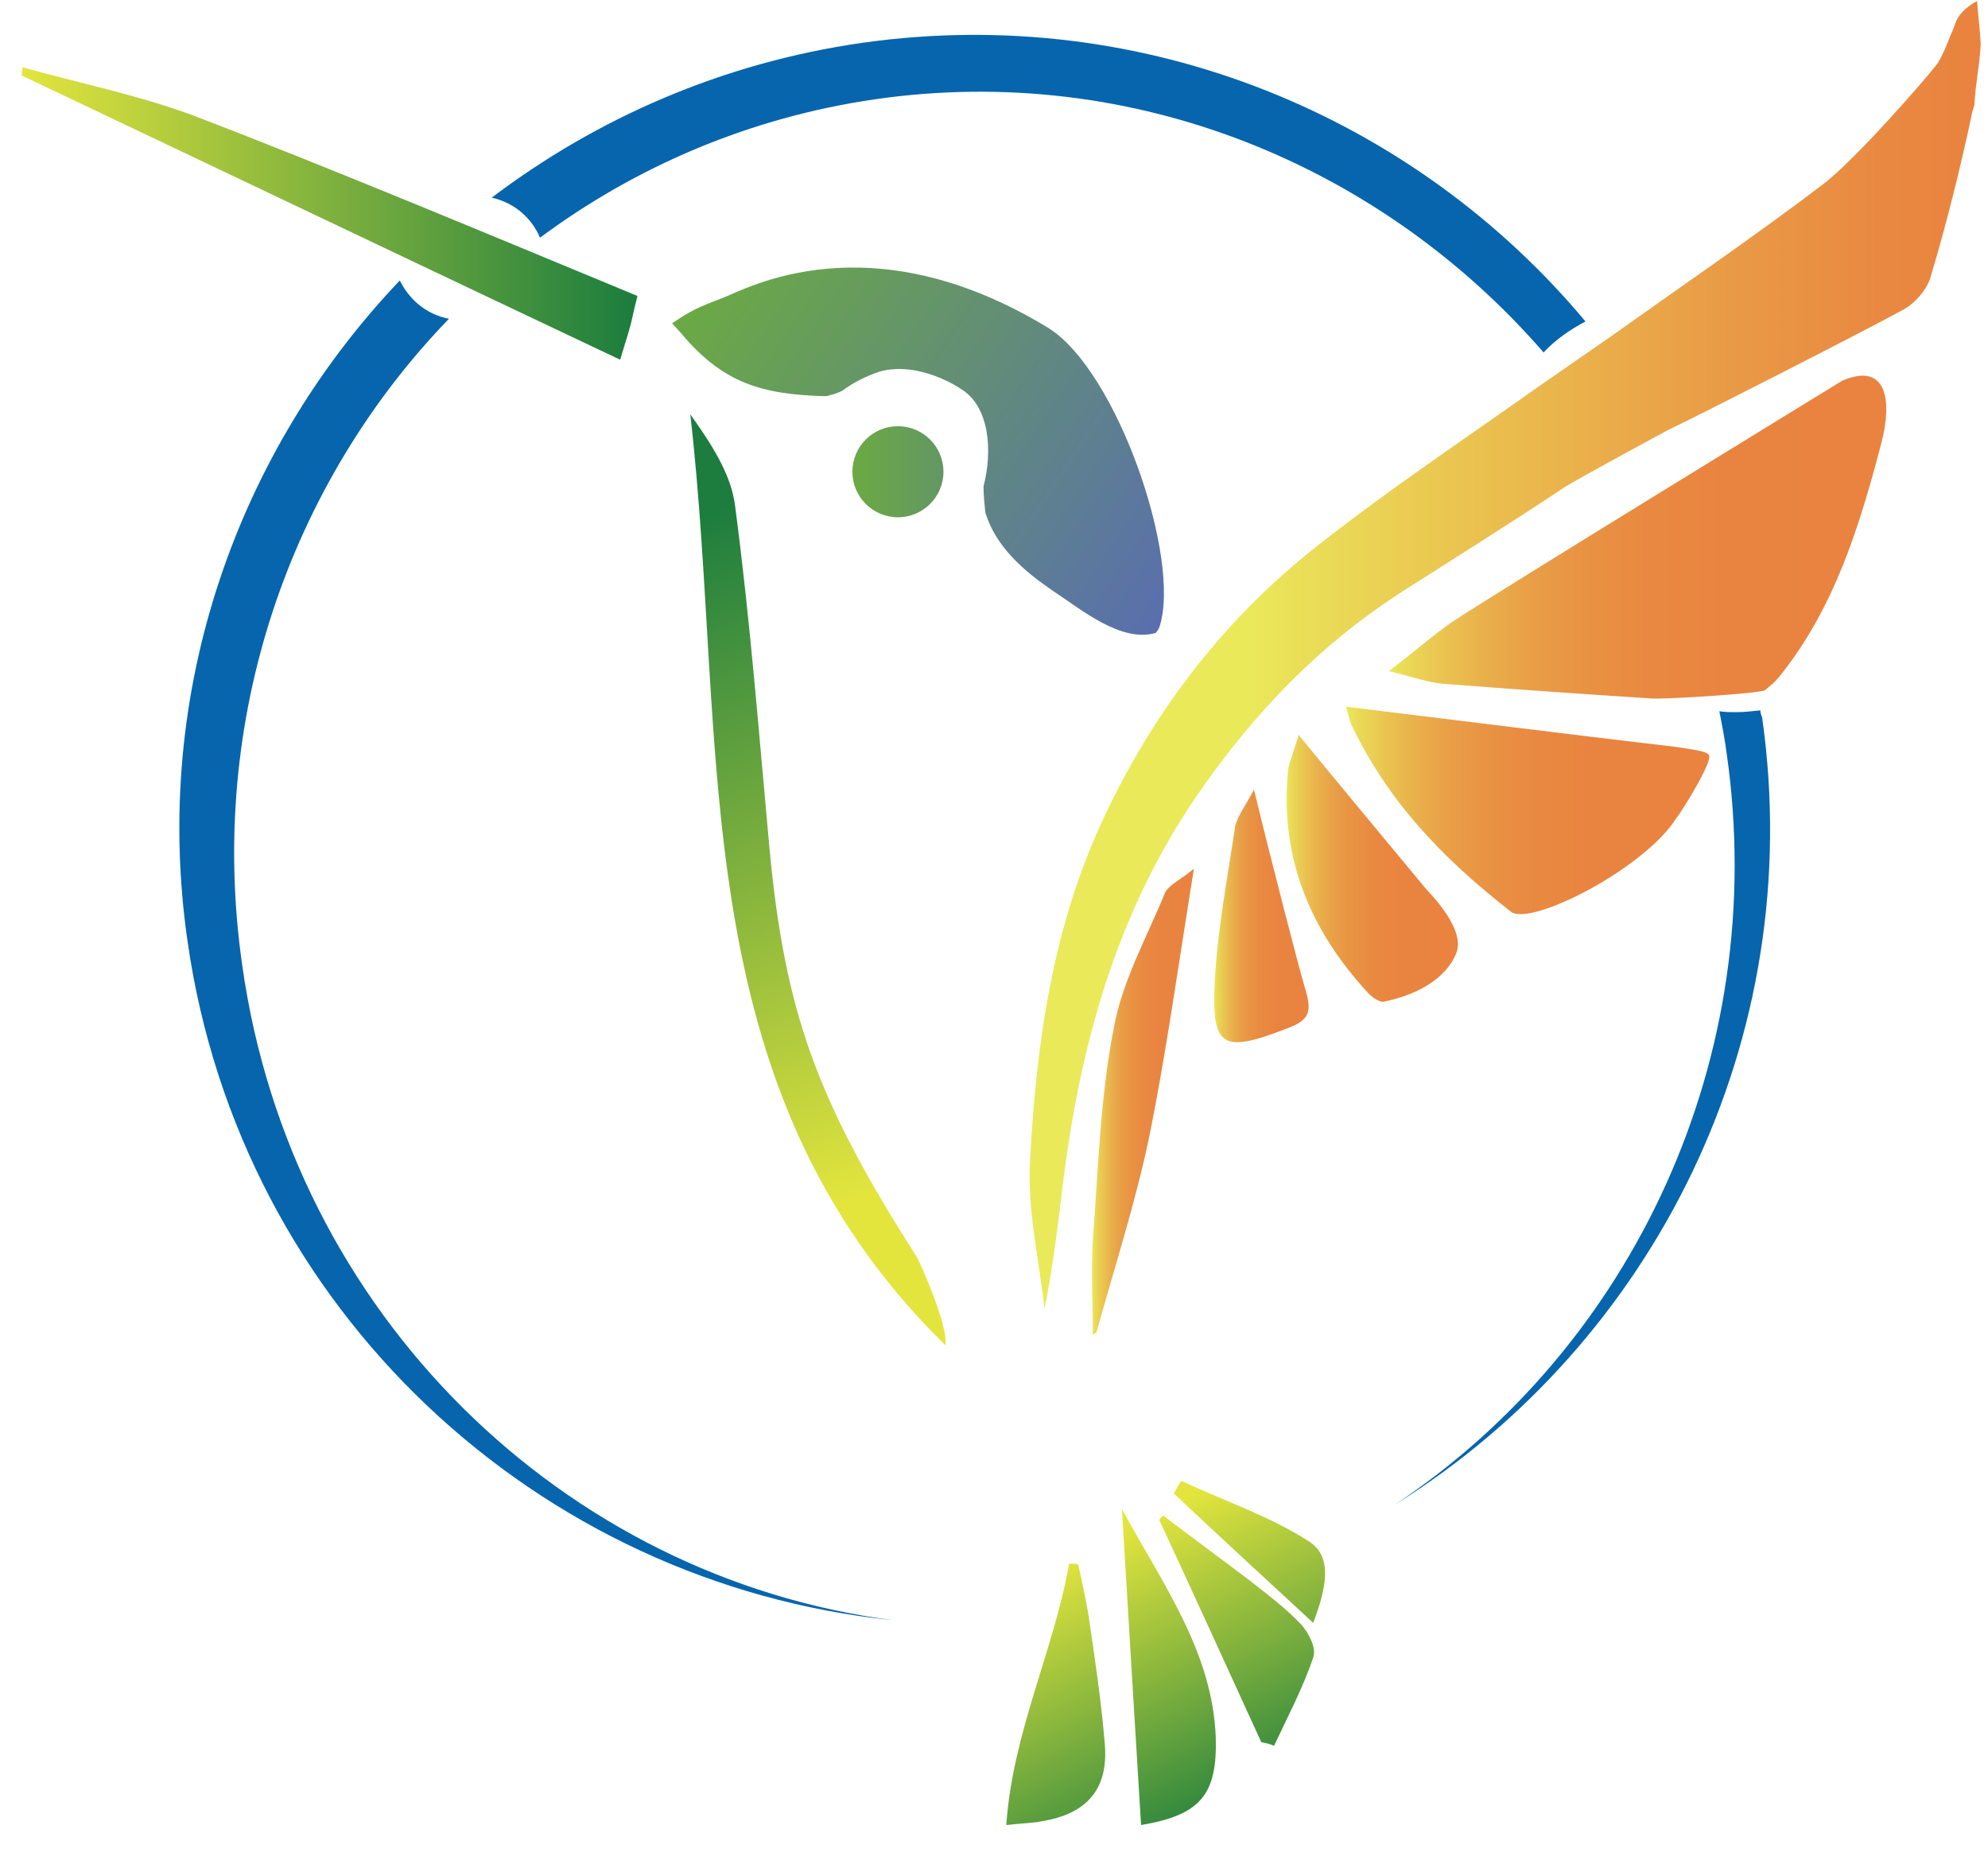
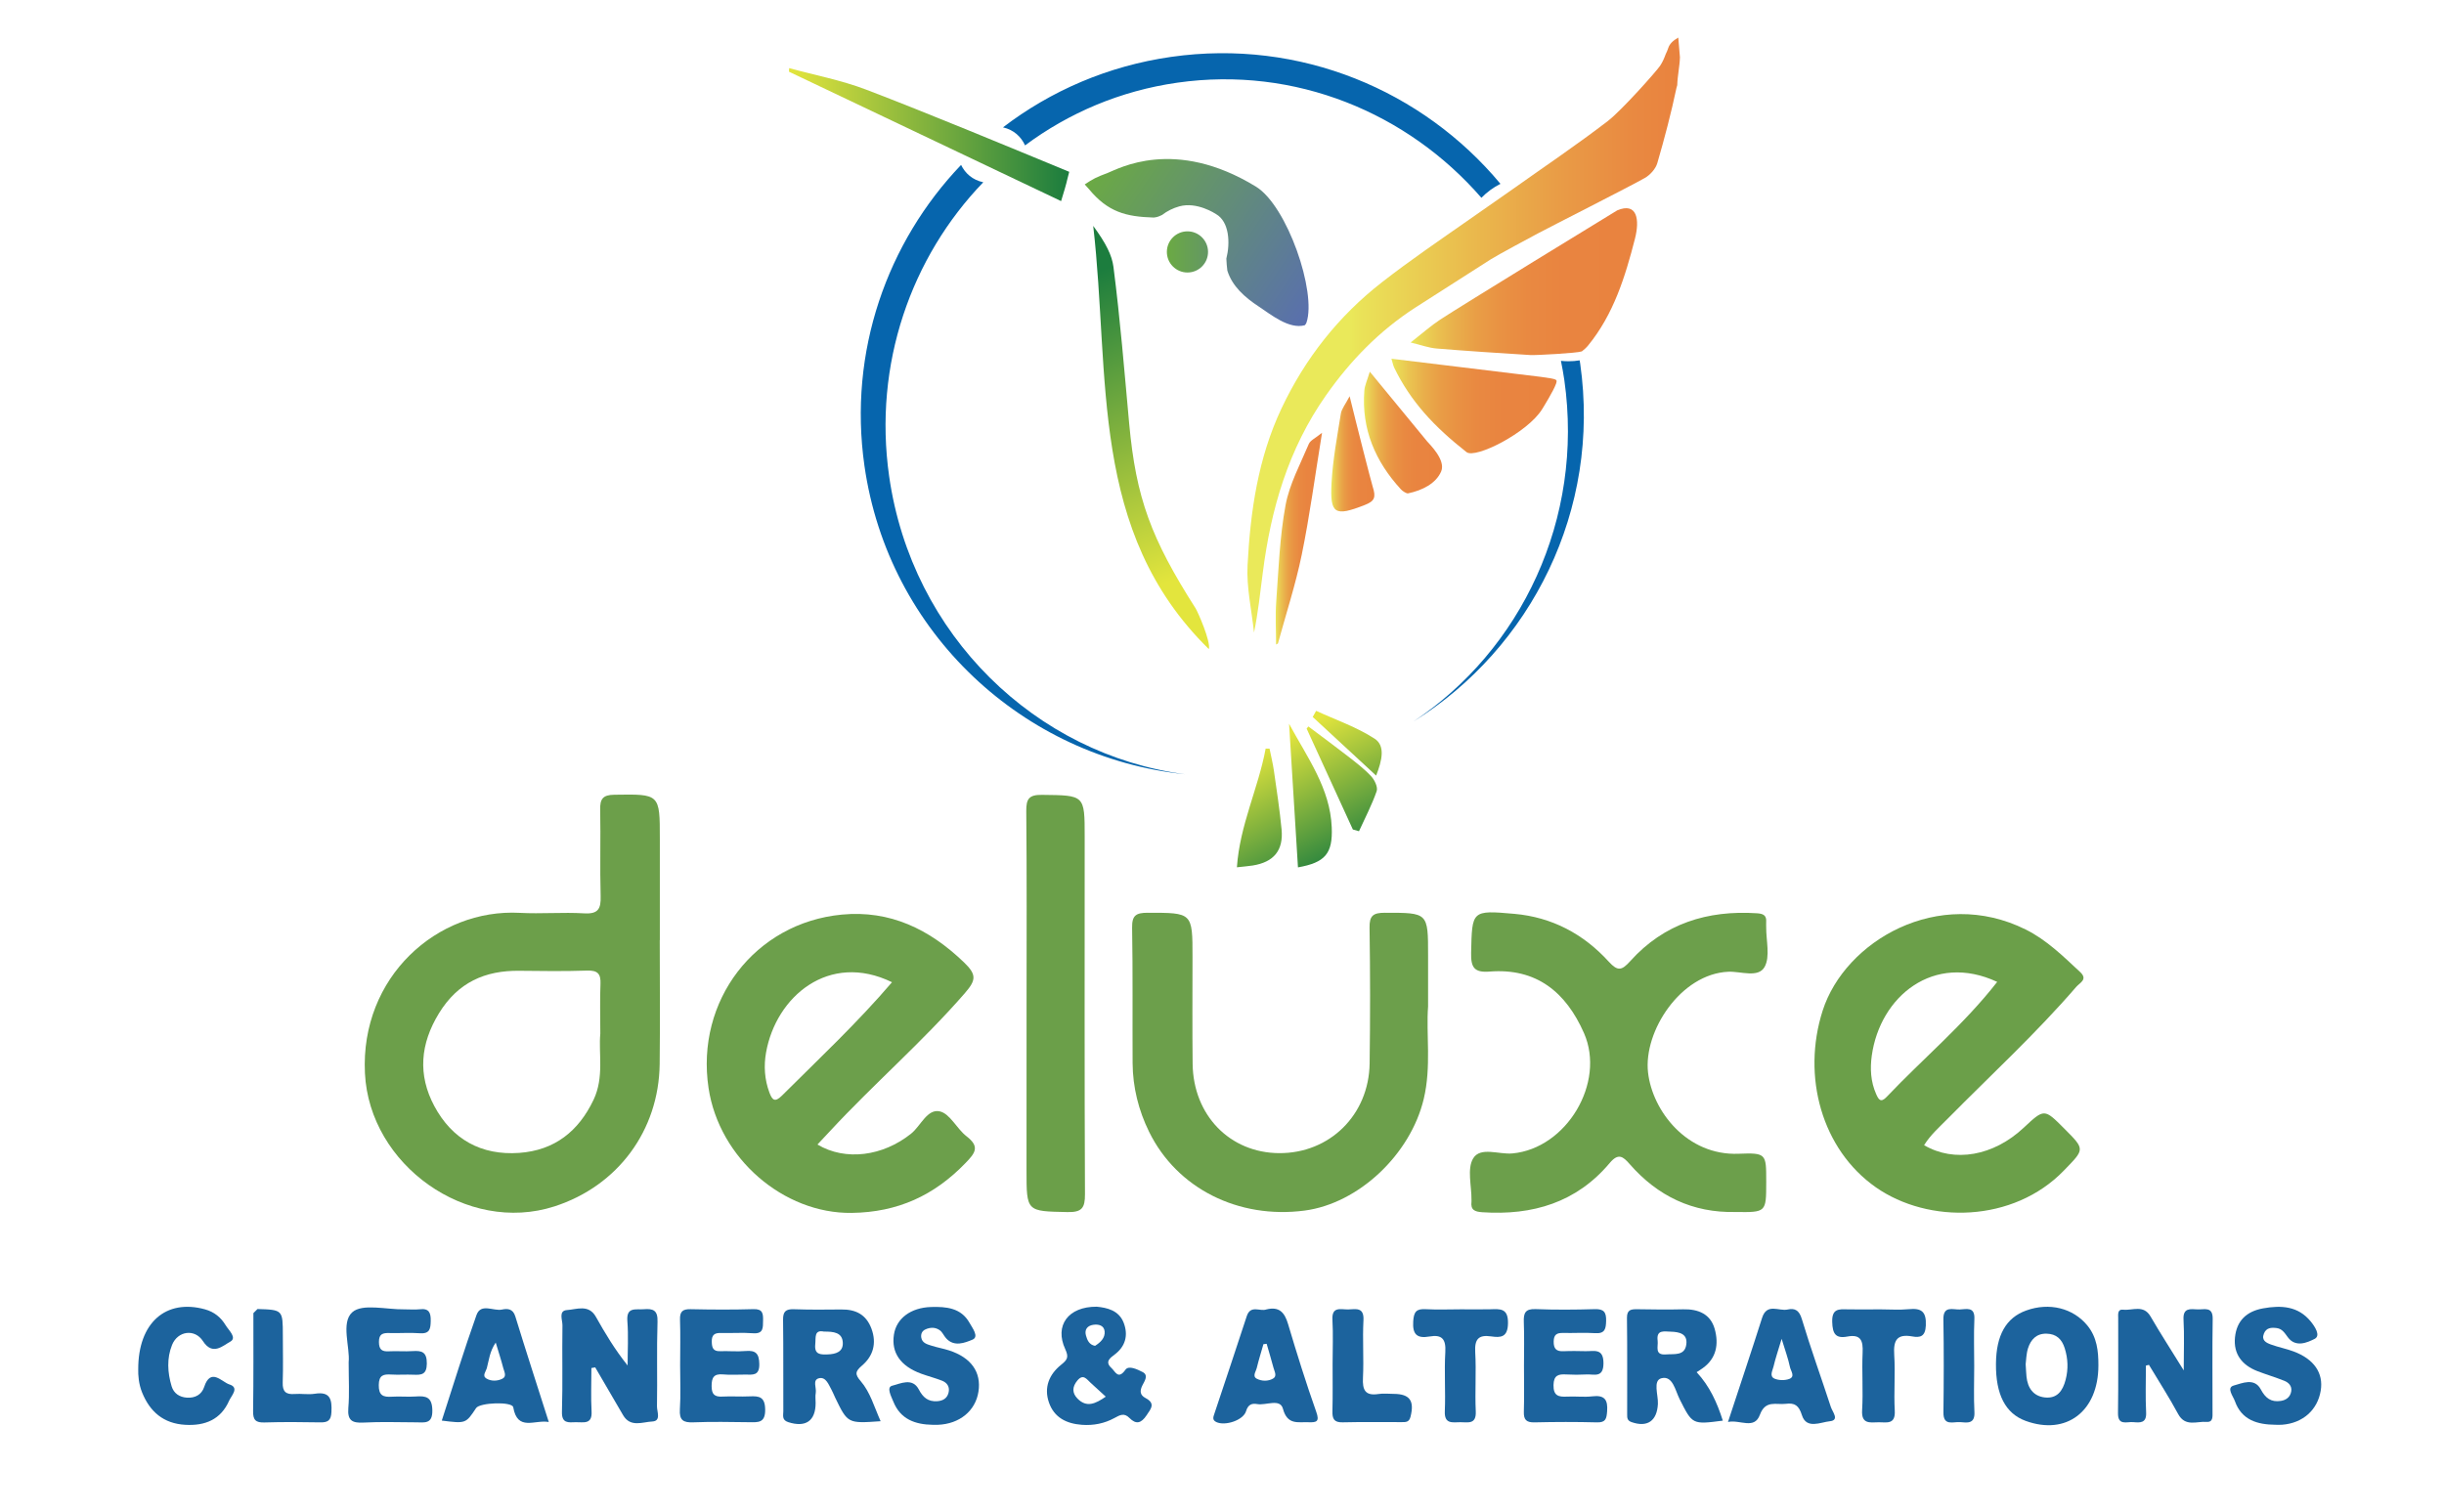
- <svg xmlns="http://www.w3.org/2000/svg" version="1.1" x="0px" y="0px" viewBox="0 0 218.3 204.6" style="enable-background:new 0 0 218.3 204.6;" xml:space="preserve">
+ <svg xmlns="http://www.w3.org/2000/svg" version="1.1" x="0px" y="0px" viewBox="0 0 590 365" style="enable-background:new 0 0 590 365;" xml:space="preserve">
  <style type="text/css">
- 	.st0{fill:#0665AD;}
- 	.st1{fill:url(#SVGID_1_);}
- 	.st2{fill:url(#SVGID_2_);}
- 	.st3{fill:url(#SVGID_3_);}
- 	.st4{fill:url(#SVGID_4_);}
- 	.st5{fill:url(#SVGID_5_);}
- 	.st6{fill:url(#SVGID_6_);}
- 	.st7{fill:url(#SVGID_7_);}
- 	.st8{fill:url(#SVGID_8_);}
- 	.st9{fill:url(#SVGID_9_);}
- 	.st10{fill:url(#SVGID_10_);}
- 	.st11{fill:url(#SVGID_11_);}
- 	.st12{fill:url(#SVGID_12_);}
- 	.st13{fill:url(#SVGID_13_);}
- 	.st14{fill:url(#SVGID_14_);}
+ 	.st0{fill:#6C9F4B;}
+ 	.st1{fill:#6B9F49;}
+ 	.st2{fill:#6C9F4A;}
+ 	.st3{fill:#1C639D;}
+ 	.st4{fill:#0665AD;}
+ 	.st5{fill:url(#SVGID_1_);}
+ 	.st6{fill:url(#SVGID_2_);}
+ 	.st7{fill:url(#SVGID_3_);}
+ 	.st8{fill:url(#SVGID_4_);}
+ 	.st9{fill:url(#SVGID_5_);}
+ 	.st10{fill:url(#SVGID_6_);}
+ 	.st11{fill:url(#SVGID_7_);}
+ 	.st12{fill:url(#SVGID_8_);}
+ 	.st13{fill:url(#SVGID_9_);}
+ 	.st14{fill:url(#SVGID_10_);}
+ 	.st15{fill:url(#SVGID_11_);}
+ 	.st16{fill:url(#SVGID_12_);}
+ 	.st17{fill:url(#SVGID_13_);}
+ 	.st18{fill:url(#SVGID_14_);}
</style>
  <g id="Layer_1">
</g>
  <g id="Layer_2">
    <g>
      <g>
-         <path class="st0" d="M193.3,78c-0.9,0.1-1.8,0.2-2.7,0.2c-0.6,0-1.2,0-1.8-0.1c0.3,1.5,0.6,3.1,0.8,4.6     c4.8,33.5-10.4,65.2-36.4,82.5c28.4-17.7,45.3-51.1,40.3-86.4C193.4,78.5,193.3,78.3,193.3,78z" />
-         <path class="st0" d="M26.6,106c-3.9-27.1,5.3-53,22.7-71c-2.6-0.5-4.4-2.2-5.4-4.2c-17.8,18.7-27.3,45.1-23.3,72.6     c5.8,40.5,38.5,70.5,77.4,74.5C62,173.2,32,144.4,26.6,106z" />
-         <path class="st0" d="M94.7,4.7C79.3,6.9,65.5,13,54,21.7c2.6,0.6,4.4,2.3,5.3,4.4c10.5-7.8,23-13.2,36.8-15.2     c28.4-4.1,55.6,7.3,73.4,27.8c1.3-1.4,2.9-2.5,4.6-3.4C155.4,12.9,125.8,0.3,94.7,4.7z" />
        <g>
-           <linearGradient id="SVGID_1_" gradientUnits="userSpaceOnUse" x1="147.813" y1="89.016" x2="187.7" y2="89.016">
+           <path class="st0" d="M418.96,292.65c-10.36,0.24-18.78-3.84-25.52-11.54c-1.63-1.87-2.75-2.78-4.85-0.28      c-8.02,9.54-18.62,12.69-30.74,11.88c-1.86-0.12-2.87-0.56-2.62-2.57c0.02-0.13,0-0.27,0-0.41c0.03-3.41-1.11-7.52,0.41-10.03      c1.74-2.87,6.21-0.89,9.46-1.19c13.04-1.19,22.57-17.05,17.29-29.05c-4.36-9.9-11.48-15.76-22.8-14.86      c-3.71,0.29-4.53-1.01-4.45-4.55c0.23-10.19,0.08-10.31,10.44-9.39c9.08,0.8,16.7,4.86,22.78,11.54      c2.18,2.39,3.15,2.15,5.21-0.14c8.14-9.06,18.62-12.32,30.57-11.54c1.48,0.1,2.35,0.46,2.23,2.09c-0.03,0.41,0.01,0.82,0,1.23      c-0.03,3.27,1.01,7.15-0.39,9.65c-1.53,2.71-5.76,1.02-8.74,1.15c-11.52,0.5-20.53,14.4-19.39,24.34      c1.06,9.3,9.41,20.1,21.85,19.61c6.67-0.26,6.68,0,6.68,6.54c0,0.14,0,0.27,0,0.41C426.37,292.75,426.37,292.75,418.96,292.65z" />
+           <path class="st0" d="M344.75,243.04c-0.51,6.56,0.83,14.48-1.05,22.32c-3.2,13.39-15.71,25.24-28.77,26.95      c-15.96,2.09-30.81-5.32-37.54-19.04c-2.53-5.15-3.93-10.74-3.97-16.55c-0.06-10.91,0.07-21.83-0.12-32.74      c-0.05-2.98,0.99-3.58,3.74-3.58c10.84,0,10.84-0.09,10.84,10.71c0,8.59-0.07,17.19,0.03,25.78c0.16,12.42,9,21.48,20.88,21.55      c12.2,0.07,21.68-9.23,21.85-21.68c0.15-10.91,0.15-21.83-0.02-32.74c-0.05-2.93,0.88-3.62,3.68-3.62      c10.45,0,10.45-0.1,10.45,10.29C344.75,234.37,344.75,238.06,344.75,243.04z" />
+           <path class="st1" d="M247.82,242.1c0-15.41,0.08-30.83-0.07-46.24c-0.03-3.01,0.68-3.97,3.83-3.93      c10.27,0.12,10.27-0.01,10.27,10.08c0,28.78-0.06,57.56,0.07,86.34c0.02,3.35-0.75,4.39-4.23,4.32      c-9.88-0.21-9.88-0.04-9.88-10.05C247.82,269.11,247.82,255.61,247.82,242.1z" />
+           <path class="st2" d="M159.27,227c0.01,0,0.01,0,0.02,0c0-8,0-16.28,0-24.46c0-10.93,0-10.8-11.01-10.64      c-2.79,0.04-3.45,1.05-3.39,3.62c0.14,6.95-0.09,13.91,0.11,20.86c0.09,3.06-0.58,4.36-3.98,4.16      c-5.16-0.31-10.36,0.16-15.53-0.12c-19.93-1.08-38.53,15.49-37.39,38.73c1.08,22.15,24.63,38.96,45.75,32.15      c15.28-4.93,25.21-18.32,25.4-34.39C159.37,246.97,159.27,236,159.27,227z M144.92,249.6c-0.46,4.7,0.97,10.49-1.63,15.96      c-3.63,7.63-9.43,12.21-17.94,12.82c-9.2,0.66-16.23-3.3-20.51-11.32c-4.01-7.51-3.41-15,1.15-22.42      c4.56-7.42,11.09-10.34,19.44-10.23c5.44,0.07,10.89,0.13,16.33-0.05c2.56-0.08,3.31,0.81,3.2,3.26      C144.8,241.31,144.92,244.99,144.92,249.6z" />
+           <path class="st1" d="M470.17,270.14c10.42-10.55,21.36-20.61,31.06-31.86c0.86-0.99,2.85-1.78,0.94-3.56      c-4.09-3.81-8.1-7.77-13.16-10.28c-21.03-10.46-43.62,2.76-49.01,19.6c-5.08,15.88-0.2,33.51,12.83,42.64      c12.71,8.9,33.18,8.6,45.41-4.04c5.02-5.19,5.19-5.02,0.1-10.12c-4.84-4.86-4.84-4.86-9.82-0.2c-7.28,6.81-16.71,8.48-24.03,4.2      C466.02,274.05,468.18,272.16,470.17,270.14z M455.44,264.87c-1.46,1.54-1.97,0.55-2.53-0.71c-1.32-2.97-1.48-6.16-1.05-9.25      c1.99-14.32,14.95-24.98,30.28-17.82C474.08,247.43,464.21,255.63,455.44,264.87z" />
+           <path class="st0" d="M233.33,274.37c-2.35-1.81-3.98-5.45-6.44-6.01c-3.06-0.7-4.6,3.51-6.96,5.39      c-6.8,5.43-15.8,6.66-22.59,2.61c1.05-1.12,2.06-2.19,3.06-3.27c10.53-11.36,22.29-21.51,32.48-33.23      c2.78-3.2,2.94-4.5-0.19-7.51c-8.32-8-17.84-12.61-29.44-11.51c-21.03,1.99-35.37,20.84-32.2,41.88      c2.56,17.01,18.14,30.36,34.52,30.15c11.15-0.14,19.95-4.2,27.53-12.06C235.47,278.37,236.57,276.87,233.33,274.37z       M185.74,263.81c-1.18-3.16-1.38-6.45-0.81-9.65c2.38-13.49,15.15-24.42,30.41-16.99c-8.46,9.89-17.67,18.51-26.59,27.4      C187.06,266.24,186.43,265.65,185.74,263.81z" />
+         </g>
+         <g>
+           <path class="st3" d="M142.77,330.33c0,3.5-0.15,7,0.04,10.49c0.18,3.24-1.99,2.54-3.8,2.59c-1.78,0.05-3.44,0.37-3.35-2.55      c0.21-6.95,0.01-13.91,0.12-20.86c0.02-1.27-1.03-3.53,1.11-3.67c2.32-0.15,5.22-1.47,6.96,1.63c2.23,3.98,4.58,7.9,7.66,11.75      c0-3.58,0.22-7.17-0.06-10.72c-0.27-3.5,2-2.7,3.94-2.86c2.27-0.19,3.43,0.23,3.34,3c-0.22,6.81-0.01,13.64-0.13,20.46      c-0.02,1.26,1.07,3.54-1.14,3.65c-2.34,0.11-5.26,1.5-7.03-1.51c-2.26-3.85-4.5-7.71-6.74-11.56      C143.39,330.23,143.08,330.28,142.77,330.33z" />
+           <path class="st3" d="M518.04,329.74c0,3.77-0.14,7.55,0.05,11.32c0.13,2.64-1.48,2.47-3.13,2.33c-1.53-0.13-3.71,0.93-3.66-2.2      c0.11-7.63,0.03-15.26,0.05-22.89c0-0.89-0.23-2.22,1.21-2.06c2.25,0.25,4.9-1.3,6.6,1.64c2.35,4.06,4.91,8,8.01,13.02      c0-4.81,0.16-8.55-0.05-12.26c-0.17-2.95,1.69-2.54,3.42-2.47c1.59,0.07,3.67-0.78,3.62,2.29c-0.12,7.49-0.03,14.98-0.04,22.48      c0,1.06,0.18,2.51-1.41,2.39c-2.37-0.19-5.16,1.3-6.89-1.9c-2.18-4.05-4.69-7.92-7.05-11.87      C518.53,329.62,518.28,329.68,518.04,329.74z" />
+           <path class="st3" d="M164.19,329.69c0-3.68,0.1-7.37-0.03-11.05c-0.07-1.99,0.66-2.56,2.58-2.52c5.04,0.11,10.1,0.14,15.14-0.01      c2.25-0.07,2.36,1.05,2.33,2.74c-0.04,1.72,0.15,3.28-2.45,3.08c-2.58-0.2-5.18,0.01-7.77-0.06c-1.54-0.04-2.2,0.49-2.16,2.12      c0.03,1.46,0.33,2.33,2.02,2.27c2.04-0.07,4.1,0.14,6.13-0.04c2.45-0.21,3.28,0.59,3.32,3.16c0.05,2.9-1.65,2.54-3.42,2.53      c-1.77-0.01-3.56,0.13-5.32-0.04c-2.22-0.2-2.77,0.73-2.77,2.81c0,2.01,0.71,2.65,2.63,2.54c2.18-0.12,4.37,0.06,6.54-0.05      c2.32-0.11,3.72,0.1,3.76,3.18c0.04,3.25-1.66,3.09-3.83,3.06c-4.5-0.05-9.01-0.15-13.5,0.03c-2.44,0.1-3.43-0.5-3.26-3.13      C164.36,336.8,164.18,333.24,164.19,329.69z" />
+           <path class="st3" d="M84.17,328.93c0.37-3.61-1.92-9.55,0.86-12.06c2.43-2.2,8.27-0.63,12.6-0.71c1.23-0.02,2.47,0.12,3.68-0.02      c2.27-0.27,2.71,0.82,2.67,2.84c-0.04,1.9-0.24,3.12-2.62,2.95c-2.44-0.18-4.9,0.02-7.35-0.05c-1.56-0.04-2.54,0.17-2.53,2.15      c0.01,1.85,0.72,2.36,2.41,2.26c1.9-0.1,3.82,0.08,5.72-0.05c2.24-0.15,3.45,0.21,3.43,3.01c-0.02,2.71-1.33,2.77-3.27,2.69      c-1.77-0.08-3.55,0.07-5.31-0.04c-1.88-0.11-2.99,0.11-3.02,2.53c-0.03,2.54,1.06,2.96,3.17,2.82c1.9-0.13,3.82,0.09,5.72-0.05      c2.48-0.18,3.98,0.09,4.04,3.32c0.07,3.42-1.9,2.93-3.93,2.92c-4.22-0.01-8.46-0.17-12.67,0.06c-2.74,0.15-3.92-0.49-3.68-3.5      C84.38,336.59,84.17,333.16,84.17,328.93z" />
+           <path class="st3" d="M549.3,344.03c-4.35-0.04-8.16-1.13-9.78-5.71c-0.42-1.2-2.15-3.27-0.24-3.78      c1.95-0.52,4.94-1.96,6.49,0.94c1.12,2.11,2.48,3.15,4.83,2.79c1.33-0.2,2.29-0.96,2.52-2.31c0.22-1.26-0.61-2.12-1.65-2.54      c-2.14-0.86-4.36-1.51-6.51-2.34c-3.7-1.44-5.82-4.11-5.42-8.15c0.4-3.97,2.74-6.28,6.78-7.01c4.4-0.79,8.47-0.56,11.51,3.17      c0.98,1.2,2.47,3.42,0.94,4.2c-1.76,0.89-4.58,2.15-6.46-0.38c-0.76-1.02-1.34-2.05-2.7-2.23c-1.27-0.16-2.5-0.12-3.08,1.32      c-0.67,1.65,0.56,2.24,1.7,2.65c1.78,0.65,3.67,1.01,5.45,1.67c4.96,1.85,7.26,5.23,6.56,9.47c-0.77,4.69-4.34,7.85-9.3,8.23      C550.39,344.07,549.85,344.03,549.3,344.03z" />
+           <path class="st3" d="M225.17,344.04c-4.23-0.07-7.8-1.33-9.51-5.6c-0.51-1.28-1.75-3.49-0.26-3.85      c1.95-0.47,4.86-2.04,6.41,0.92c1.01,1.93,2.25,2.98,4.44,2.83c1.36-0.09,2.38-0.67,2.73-2.03c0.36-1.4-0.31-2.44-1.58-2.93      c-1.64-0.64-3.35-1.08-5.01-1.68c-5-1.82-7.26-5.08-6.59-9.44c0.59-3.87,4.01-6.53,9.01-6.67c3.58-0.1,7.21,0.19,9.24,3.83      c0.7,1.26,2.38,3.38,0.69,4.07c-1.75,0.71-4.42,1.85-6.37-0.38c-0.53-0.6-0.85-1.43-1.47-1.88c-1.05-0.77-2.28-0.78-3.49-0.23      c-0.88,0.4-1.15,1.18-1,2.02c0.23,1.28,1.42,1.58,2.43,1.9c1.42,0.46,2.91,0.71,4.33,1.17c5.3,1.74,7.75,5.24,7.04,9.92      c-0.71,4.67-4.57,7.83-9.81,8.03C225.99,344.05,225.58,344.04,225.17,344.04z" />
+           <path class="st3" d="M367.9,329.83c0-3.54,0.1-7.08-0.04-10.62c-0.08-2.14,0.34-3.21,2.84-3.11c4.76,0.19,9.53,0.15,14.29,0.01      c2.21-0.07,2.79,0.75,2.74,2.83c-0.05,1.91-0.27,3.12-2.63,2.97c-2.58-0.17-5.17,0.01-7.76-0.05c-1.47-0.03-2.24,0.35-2.27,2.04      c-0.03,1.79,0.65,2.45,2.39,2.37c1.77-0.08,3.54-0.05,5.31-0.01c2.03,0.05,4.34-0.81,4.32,2.94c-0.02,3.6-2.27,2.58-4.08,2.68      c-1.63,0.09-3.27,0.09-4.9,0c-1.87-0.11-3.03,0.16-3.08,2.55c-0.05,2.6,1.2,2.91,3.26,2.8c2.04-0.11,4.11,0.17,6.12-0.07      c2.94-0.35,3.78,0.82,3.56,3.63c-0.14,1.77-0.33,2.71-2.44,2.66c-5.03-0.13-10.07-0.12-15.11,0c-1.97,0.04-2.61-0.66-2.55-2.58      C367.98,337.19,367.9,333.51,367.9,329.83z" />
+           <path class="st3" d="M33.37,330.68c-0.04-11.39,6.75-17.09,16.09-14.53c2.29,0.63,3.88,1.97,5.02,3.86      c0.74,1.23,2.84,3.03,1.06,3.98c-1.69,0.9-4.21,3.46-6.54-0.15c-1.98-3.07-6.09-2.48-7.46,0.9c-1.3,3.23-1.11,6.67-0.11,9.99      c0.52,1.72,1.88,2.62,3.67,2.75c1.99,0.14,3.59-0.73,4.19-2.58c1.56-4.77,4.28-1.18,6.07-0.62c2.51,0.78,0.5,2.71-0.04,3.92      c-2.01,4.59-5.84,6.12-10.61,5.84c-5.21-0.3-8.52-3.13-10.41-7.82C33.47,334.17,33.33,331.99,33.37,330.68z" />
+           <path class="st3" d="M453.84,316.16c2.32,0,4.65,0.18,6.94-0.04c3.08-0.31,4.28,0.58,4.13,3.94c-0.12,2.68-1.36,2.98-3.28,2.64      c-3.78-0.68-4.57,1.02-4.35,4.46c0.29,4.48-0.12,9,0.13,13.48c0.19,3.49-2.07,2.74-3.99,2.79c-2.05,0.05-4.1,0.46-3.89-2.93      c0.28-4.61-0.09-9.27,0.12-13.89c0.13-2.85-0.4-4.5-3.69-3.88c-2.86,0.54-3.57-0.72-3.65-3.54c-0.09-3.21,1.57-3.1,3.76-3.03      C448.67,316.22,451.26,316.16,453.84,316.16z" />
+           <path class="st3" d="M352.77,316.15c2.32,0,4.64,0.05,6.96-0.01c2.4-0.07,4.37-0.32,4.31,3.39c-0.06,3.43-1.77,3.49-4.07,3.16      c-3.09-0.45-4.01,0.72-3.84,3.8c0.27,4.76-0.09,9.55,0.13,14.31c0.15,3.23-1.91,2.6-3.72,2.61c-1.86,0.01-3.89,0.54-3.75-2.65      c0.2-4.76-0.16-9.56,0.12-14.31c0.18-3.12-0.82-4.26-3.84-3.73c-2.92,0.51-4.12-0.44-3.91-3.66c0.15-2.3,0.74-3.08,3.03-2.94      C347.04,316.28,349.91,316.15,352.77,316.15z" />
+           <path class="st3" d="M321.7,329.3c0-3.54,0.16-7.09-0.04-10.63c-0.19-3.34,2.1-2.44,3.81-2.49c1.81-0.05,3.85-0.64,3.68,2.61      c-0.25,4.62,0.11,9.27-0.12,13.89c-0.15,2.93,0.52,4.42,3.75,3.92c1.2-0.19,2.45-0.03,3.67-0.03c3.9,0.02,5.03,1.67,4.06,5.52      c-0.34,1.35-1.15,1.3-2.09,1.3c-4.77,0.02-9.54-0.07-14.31,0.05c-2.07,0.05-2.5-0.87-2.45-2.7      C321.76,336.93,321.69,333.11,321.7,329.3z" />
+           <path class="st3" d="M61.17,317.07c0.33-0.33,0.66-0.66,0.99-0.99c6.11,0.19,6.11,0.19,6.12,6.36c0,3.8,0.1,7.61-0.03,11.41      c-0.07,2.16,0.76,2.91,2.85,2.75c1.62-0.13,3.29,0.19,4.88-0.06c3.77-0.6,4.18,1.37,4.03,4.43c-0.1,2.05-0.87,2.51-2.7,2.48      c-4.48-0.08-8.97-0.12-13.45,0.02c-2.13,0.07-2.8-0.59-2.76-2.75C61.22,332.83,61.16,324.95,61.17,317.07z" />
+           <path class="st3" d="M476.59,329.93c0,3.68-0.14,7.36,0.05,11.03c0.15,2.93-1.74,2.57-3.46,2.43c-1.64-0.13-4.06,1.03-4.02-2.33      c0.09-7.49,0.12-14.99-0.01-22.48c-0.06-3.37,2.26-2.33,3.93-2.39c1.59-0.05,3.69-0.78,3.55,2.29      C476.46,322.29,476.59,326.11,476.59,329.93z" />
+           <path class="st3" d="M207.77,333.48c-1.42-1.64-1.33-2.34,0.34-3.76c2.68-2.29,3.56-5.35,2.28-8.86      c-1.27-3.46-3.81-4.72-7.31-4.67c-3.82,0.05-7.64,0.07-11.45-0.06c-1.92-0.06-2.62,0.54-2.59,2.54      c0.1,7.36,0.02,14.73,0.06,22.09c0,0.98-0.4,2.12,1.17,2.63c4.21,1.36,6.62-0.26,6.63-4.62c0-0.82-0.12-1.66,0.03-2.45      c0.22-1.23-0.89-3.17,0.84-3.54c1.63-0.34,2.28,1.57,2.99,2.85c0.33,0.59,0.56,1.24,0.86,1.85c3.03,6.25,3.03,6.25,10.97,5.69      C211.02,339.66,210.09,336.18,207.77,333.48z M199.81,327.04c-1.8,0.07-3.25,0.03-3-2.45c0.17-1.61-0.33-3.56,2.1-3.06      c2.31-0.01,4.44,0.18,4.55,2.68C203.56,326.43,201.78,326.97,199.81,327.04z" />
+           <path class="st3" d="M409.58,331.33c0.54-0.35,1-0.63,1.44-0.95c3.39-2.4,3.92-5.87,2.93-9.46c-1.02-3.65-3.98-4.86-7.63-4.77      c-3.67,0.09-7.35,0.04-11.03-0.02c-1.51-0.02-2.55,0.07-2.53,2.1c0.1,7.76,0.04,15.52,0.05,23.28c0,0.79-0.03,1.49,1.04,1.87      c3.87,1.36,6.17-0.3,6.38-4.39c0.11-2.16-1.28-5.66,0.87-6.2c2.72-0.69,3.32,2.96,4.37,5.04c3.09,6.14,3.04,6.17,10.43,5.2      C414.53,338.7,412.72,334.69,409.58,331.33z M407.09,324.62c-0.37,2.81-2.88,2.26-4.86,2.42c-2.9,0.24-1.88-1.89-2.06-3.3      c-0.36-2.74,1.57-2.22,3.15-2.19C405.36,321.61,407.44,322.02,407.09,324.62z" />
+           <path class="st3" d="M503.93,320.09c-3.45-4.24-9.22-5.67-14.8-3.65c-4.85,1.75-7.23,5.94-7.29,12.86      c-0.07,7.43,2.3,12,7.14,13.78c9.84,3.61,17.59-2.29,17.59-13.4C506.58,326.24,506.22,322.9,503.93,320.09z M498.66,333.16      c-0.7,2.7-2.06,4.59-5.02,4.27c-2.8-0.31-4.15-2.31-4.43-5.03c-0.08-0.81-0.11-1.63-0.2-2.99c0.13-0.95,0.13-2.49,0.58-3.89      c0.67-2.05,2-3.54,4.45-3.49c2.39,0.05,3.71,1.33,4.4,3.52C499.23,328.08,499.33,330.57,498.66,333.16z" />
+           <path class="st3" d="M276.53,337.57c-1.35-0.71-1.41-1.72-0.75-3.05c0.51-1.02,1.56-2.45,0.06-3.22      c-1.22-0.62-3.35-1.68-4.14-0.57c-1.78,2.49-2.42,0.48-3.4-0.42c-1.62-1.49-0.34-2.39,0.76-3.22c2.68-2,3.32-4.72,2.23-7.63      c-1.16-3.1-4.1-3.7-6.52-3.94c-6.92-0.05-10.25,4.57-7.61,10.25c0.91,1.97,0.5,2.57-1.02,3.79c-2.85,2.29-4.19,5.45-2.91,9.11      c1.27,3.65,4.25,5.09,7.93,5.37c2.8,0.21,5.46-0.32,7.89-1.65c1.3-0.71,2.32-1.31,3.6-0.01c1.61,1.63,2.83,1.32,4.15-0.65      C277.94,340.06,278.94,338.85,276.53,337.57z M263.93,319.89c1.26-0.19,2.61,0.14,2.74,1.61c0.13,1.58-1.01,2.64-2.32,3.47      c-1.43-0.26-1.89-1.4-2.2-2.53C261.76,321,262.54,320.09,263.93,319.89z M260.11,337.7c-1.34-1.37-1.27-2.85-0.04-4.34      c1.44-1.75,2.28-0.3,3.23,0.55c1.17,1.05,2.32,2.12,3.64,3.33C264.44,338.97,262.32,339.96,260.11,337.7z" />
+           <path class="st3" d="M124.39,317.83c-0.58-1.87-1.93-1.89-3.2-1.62c-2.08,0.44-5.1-1.64-6.16,1.32c-3,8.4-5.6,16.94-8.38,25.49      c5.8,0.73,5.8,0.73,8.28-3.02c0.89-1.35,8.73-1.63,8.97-0.2c1.03,5.91,5.21,2.94,8.58,3.56      C129.69,334.59,126.97,326.23,124.39,317.83z M121.3,332.9c-1.21,0.61-2.76,0.66-3.91-0.06c-1.05-0.65-0.08-1.68,0.15-2.55      c0.51-1.91,0.66-3.94,2.13-6.11c0.72,2.39,1.33,4.25,1.82,6.15C121.71,331.18,122.4,332.34,121.3,332.9z" />
+           <path class="st3" d="M317.76,340.93c-2.48-7.01-4.7-14.12-6.82-21.25c-0.83-2.78-2.13-4.27-5.23-3.5      c-1.51,0.58-3.81-1.21-4.74,1.64c-2.55,7.87-5.21,15.69-7.81,23.54c-0.25,0.76-0.59,1.51,0.48,2.02c2.11,1,6.51-0.43,7.17-2.64      c0.47-1.58,1.39-1.95,2.68-1.71c2.14,0.39,5.53-1.44,6.22,1.13c1.08,4.02,3.67,3.15,6.23,3.26      C317.82,343.48,318.6,343.28,317.76,340.93z M307.32,332.88c-1.19,0.68-2.73,0.65-3.92,0.03c-1.13-0.59-0.22-1.72-0.02-2.55      c0.47-1.95,1.07-3.86,1.62-5.79c0.26-0.03,0.52-0.06,0.78-0.09c0.56,1.94,1.14,3.87,1.66,5.82      C307.67,331.17,308.36,332.29,307.32,332.88z" />
+           <path class="st3" d="M441.99,339.76c-2.32-7.1-4.87-14.13-7.02-21.28c-0.63-2.11-1.69-2.67-3.43-2.28      c-2.1,0.47-4.99-1.66-6.16,2.02c-2.62,8.26-5.39,16.47-8.23,25.13c2.9-0.62,6.35,1.94,7.7-1.73c1.34-3.64,3.94-2.36,6.25-2.65      c2.16-0.27,3.15,0.36,3.9,2.75c1.09,3.46,4.54,1.68,6.72,1.46C444.15,342.94,442.37,340.91,441.99,339.76z M431.94,332.96      c-1.05,0.39-2.53,0.37-3.56-0.07c-1.3-0.57-0.47-1.95-0.24-2.91c0.46-1.98,1.13-3.91,1.96-6.7c0.82,2.71,1.58,4.75,2.02,6.85      C432.3,331.02,433.45,332.4,431.94,332.96z" />
+         </g>
+       </g>
+       <g>
+         <path class="st4" d="M381.34,87.01c-0.88,0.15-1.77,0.22-2.69,0.22c-0.62,0-1.23-0.04-1.83-0.1c0.31,1.53,0.59,3.07,0.82,4.64     c4.78,33.55-10.44,65.22-36.43,82.45c28.44-17.73,45.3-51.11,40.26-86.42C381.43,87.54,381.38,87.28,381.34,87.01z" />
+         <path class="st4" d="M214.65,115.02c-3.87-27.11,5.34-52.98,22.72-71.01c-2.58-0.54-4.37-2.16-5.36-4.19     c-17.84,18.68-27.26,45.06-23.33,72.63c5.77,40.48,38.46,70.48,77.37,74.5C250.12,182.19,220.13,153.45,214.65,115.02z" />
+         <path class="st4" d="M282.75,13.73c-15.33,2.19-29.14,8.24-40.62,17.02c2.6,0.59,4.38,2.27,5.33,4.36     c10.5-7.82,22.99-13.19,36.78-15.15c28.43-4.05,55.58,7.29,73.38,27.8c1.33-1.36,2.88-2.51,4.6-3.37     C343.49,21.88,313.88,9.29,282.75,13.73z" />
+         <g>
+           <linearGradient id="SVGID_1_" gradientUnits="userSpaceOnUse" x1="335.89" y1="98.031" x2="375.777" y2="98.031">
            <stop offset="0" style="stop-color:#EAE95A" />
-             <stop offset="3.476592e-02" style="stop-color:#EADA56" />
+             <stop offset="0.035" style="stop-color:#EADA56" />
            <stop offset="0.112" style="stop-color:#EAC350" />
            <stop offset="0.197" style="stop-color:#E9AF4B" />
            <stop offset="0.289" style="stop-color:#E99E46" />
            <stop offset="0.394" style="stop-color:#E99243" />
            <stop offset="0.517" style="stop-color:#E98941" />
            <stop offset="0.674" style="stop-color:#E98440" />
            <stop offset="0.99" style="stop-color:#E9833F" />
          </linearGradient>
-           <path class="st1" d="M187.6,83.6c0.2-0.9,0.5-1-3.7-1.6c-11.9-1.4-23.8-2.9-36.1-4.4c0.4,1.4,0.5,1.8,0.6,2      c4,8.3,9.7,14.4,17.5,20.5c2.1,1.7,14.7-4.7,18.2-10.3C184.4,89.5,187,85.4,187.6,83.6z" />
-           <linearGradient id="SVGID_2_" gradientUnits="userSpaceOnUse" x1="152.461" y1="58.987" x2="207.129" y2="58.987">
+           <path class="st5" d="M375.67,92.58c0.22-0.95,0.55-1-3.69-1.58c-11.85-1.44-23.75-2.88-36.08-4.38c0.4,1.38,0.47,1.75,0.61,2.04      c4.04,8.34,9.74,14.39,17.52,20.51c2.14,1.68,14.71-4.68,18.23-10.33C372.47,98.48,375.04,94.41,375.67,92.58z" />
+           <linearGradient id="SVGID_2_" gradientUnits="userSpaceOnUse" x1="340.538" y1="68.003" x2="395.206" y2="68.003">
            <stop offset="0" style="stop-color:#EAE95A" />
-             <stop offset="3.476592e-02" style="stop-color:#EADA56" />
+             <stop offset="0.035" style="stop-color:#EADA56" />
            <stop offset="0.112" style="stop-color:#EAC350" />
            <stop offset="0.197" style="stop-color:#E9AF4B" />
            <stop offset="0.289" style="stop-color:#E99E46" />
            <stop offset="0.394" style="stop-color:#E99243" />
            <stop offset="0.517" style="stop-color:#E98941" />
            <stop offset="0.674" style="stop-color:#E98440" />
            <stop offset="0.99" style="stop-color:#E9833F" />
          </linearGradient>
-           <path class="st2" d="M202.3,41.8c-1.8,1.1-37.7,23.1-42.7,26.4c-2.2,1.5-4.2,3.3-7.1,5.5c2.6,0.6,4.4,1.3,6.2,1.4      c7.6,0.6,15.1,1.1,22.7,1.6c1.3,0.1,11.3-0.5,12.4-0.9c0.6-0.5,1.1-0.9,1.5-1.4c6.1-7.5,8.9-16.6,11.3-25.8      C207.8,44,207.2,39.7,202.3,41.8z" />
-           <linearGradient id="SVGID_3_" gradientUnits="userSpaceOnUse" x1="113.047" y1="71.9" x2="217.473" y2="71.9">
+           <path class="st6" d="M390.4,50.8c-1.82,1.09-37.69,23.06-42.73,26.37c-2.23,1.47-4.25,3.27-7.13,5.53      c2.65,0.64,4.4,1.3,6.2,1.45c7.56,0.62,15.13,1.11,22.7,1.58c1.35,0.08,11.31-0.47,12.43-0.88c0.59-0.46,1.1-0.92,1.53-1.45      c6.15-7.53,8.95-16.62,11.3-25.79C395.86,53.06,395.25,48.74,390.4,50.8z" />
+           <linearGradient id="SVGID_3_" gradientUnits="userSpaceOnUse" x1="301.124" y1="80.915" x2="405.55" y2="80.915">
            <stop offset="0.235" style="stop-color:#EAE95A" />
            <stop offset="0.264" style="stop-color:#EAE258" />
            <stop offset="0.515" style="stop-color:#EABA4D" />
            <stop offset="0.728" style="stop-color:#E99B46" />
            <stop offset="0.893" style="stop-color:#E98941" />
            <stop offset="0.99" style="stop-color:#E9833F" />
          </linearGradient>
-           <path class="st3" d="M217.5,4.8c-0.1-1.7-0.3-3.2-0.4-4.7c-1.4,0.8-2.1,1.6-2.4,2.5c-0.2,0.6-0.4,1-0.6,1.5      c-0.4,1-0.8,2-1.3,2.8c-0.9,1.3-9.2,10.8-12.7,13.4c-7.5,5.7-15.3,11-23,16.5c-1.3,0.9-9.7,6.7-10.5,7.3      c-7.1,5-14.2,9.8-21,15.1C135,67.3,127,77.5,121.3,89.6c-5.7,12-7.5,24.9-8.2,37.9c-0.3,5.4,1,10.8,1.6,16.2      c1-4.9,1.5-9.6,2.1-14.4c2-15.4,6.1-29.9,15.3-42.9c6-8.5,12.9-15.6,21.5-21.2c6.1-3.9,12.2-7.7,18.2-11.7      c1.4-0.9,10.1-5.6,11.4-6.3C186,45.9,205.4,36,209,34c1.3-0.7,2.6-2.2,3-3.6c1.8-6,3.3-12.1,4.6-18.2c0.1-0.2,0.1-0.5,0.2-0.6      C216.9,9.3,217.4,7.1,217.5,4.8z" />
-           <linearGradient id="SVGID_4_" gradientUnits="userSpaceOnUse" x1="141.187" y1="95.427" x2="160.044" y2="95.427">
+           <path class="st7" d="M405.55,13.83c-0.14-1.7-0.27-3.23-0.4-4.75c-1.37,0.77-2.11,1.57-2.42,2.51      c-0.18,0.55-0.39,1.04-0.62,1.49c-0.36,1-0.78,1.95-1.34,2.79c-0.87,1.31-9.25,10.75-12.65,13.37      c-7.47,5.74-15.31,11.01-22.99,16.47c-1.32,0.94-9.66,6.75-10.46,7.31c-7.07,4.95-14.23,9.81-21.03,15.11      c-10.51,8.18-18.57,18.39-24.28,30.5c-5.67,12.02-7.51,24.86-8.19,37.86c-0.28,5.37,0.99,10.83,1.56,16.25      c0.99-4.86,1.5-9.64,2.11-14.4c1.96-15.41,6.15-29.91,15.28-42.9c5.95-8.46,12.91-15.58,21.53-21.16      c6.06-3.93,12.19-7.74,18.25-11.67c1.37-0.89,10.09-5.58,11.42-6.28c2.72-1.46,22.19-11.32,25.76-13.36      c1.28-0.73,2.59-2.18,3-3.56c1.75-6.01,3.35-12.09,4.64-18.21c0.05-0.24,0.11-0.45,0.18-0.64      C404.96,18.29,405.48,16.09,405.55,13.83z" />
+           <linearGradient id="SVGID_4_" gradientUnits="userSpaceOnUse" x1="329.264" y1="104.442" x2="348.121" y2="104.442">
            <stop offset="0" style="stop-color:#EAE95A" />
-             <stop offset="3.476592e-02" style="stop-color:#EADA56" />
+             <stop offset="0.035" style="stop-color:#EADA56" />
            <stop offset="0.112" style="stop-color:#EAC350" />
            <stop offset="0.197" style="stop-color:#E9AF4B" />
            <stop offset="0.289" style="stop-color:#E99E46" />
            <stop offset="0.394" style="stop-color:#E99243" />
            <stop offset="0.517" style="stop-color:#E98941" />
            <stop offset="0.674" style="stop-color:#E98440" />
            <stop offset="0.99" style="stop-color:#E9833F" />
          </linearGradient>
-           <path class="st4" d="M142.6,80.7c5,6.1,9.5,11.5,13.9,16.8c0.5,0.6,4.5,4.5,3.4,7.2c-1.2,2.9-4.5,4.6-8,5.3      c-0.3,0.1-1.3-0.5-1.7-1c-6.2-6.7-9.6-14.6-8.8-23.9C141.4,84,142,82.8,142.6,80.7z" />
-           <linearGradient id="SVGID_5_" gradientUnits="userSpaceOnUse" x1="119.888" y1="121.041" x2="131.074" y2="121.041">
+           <path class="st8" d="M330.68,89.75c5.04,6.12,9.45,11.48,13.86,16.85c0.53,0.64,4.55,4.46,3.37,7.23c-1.23,2.89-4.52,4.58-8,5.3      c-0.33,0.07-1.27-0.48-1.71-0.96c-6.19-6.74-9.57-14.57-8.84-23.86C329.46,93.05,330.06,91.82,330.68,89.75z" />
+           <linearGradient id="SVGID_5_" gradientUnits="userSpaceOnUse" x1="307.966" y1="130.056" x2="319.151" y2="130.056">
            <stop offset="0" style="stop-color:#EAE95A" />
-             <stop offset="3.476592e-02" style="stop-color:#EADA56" />
+             <stop offset="0.035" style="stop-color:#EADA56" />
            <stop offset="0.112" style="stop-color:#EAC350" />
            <stop offset="0.197" style="stop-color:#E9AF4B" />
            <stop offset="0.289" style="stop-color:#E99E46" />
            <stop offset="0.394" style="stop-color:#E99243" />
            <stop offset="0.517" style="stop-color:#E98941" />
            <stop offset="0.674" style="stop-color:#E98440" />
            <stop offset="0.99" style="stop-color:#E9833F" />
          </linearGradient>
-           <path class="st5" d="M120,146.6c0-3.5-0.2-7,0-10.4c0.6-7.8,0.8-15.6,2.3-23.3c0.9-5.1,3.6-9.9,5.6-14.8      c0.4-0.9,1.6-1.4,3.2-2.7c-1.7,10.5-3,20-4.9,29.4c-1.5,7.2-3.8,14.3-5.8,21.5C120.3,146.4,120.1,146.5,120,146.6z" />
-           <linearGradient id="SVGID_6_" gradientUnits="userSpaceOnUse" x1="109.475" y1="153.683" x2="134.141" y2="202.067">
+           <path class="st9" d="M308.05,155.63c0-3.47-0.21-6.95,0.04-10.4c0.57-7.77,0.84-15.62,2.25-23.25      c0.95-5.11,3.57-9.92,5.62-14.79c0.37-0.87,1.59-1.38,3.19-2.69c-1.71,10.51-2.97,20.02-4.89,29.4      c-1.49,7.25-3.81,14.33-5.76,21.48C308.35,155.45,308.2,155.54,308.05,155.63z" />
+           <linearGradient id="SVGID_6_" gradientUnits="userSpaceOnUse" x1="297.552" y1="162.699" x2="322.218" y2="211.083">
            <stop offset="0.35" style="stop-color:#E3E53D" />
            <stop offset="0.994" style="stop-color:#1C7D3E" />
          </linearGradient>
-           <path class="st6" d="M125.3,200.4c-0.7-11.5-1.4-22.8-2.1-34.7c4.5,8.3,9.9,15.6,10.3,25C133.7,197.1,131.8,199.3,125.3,200.4z" />
-           <linearGradient id="SVGID_7_" gradientUnits="userSpaceOnUse" x1="133.292" y1="100.576" x2="143.714" y2="100.576">
+           <path class="st10" d="M313.34,209.44c-0.71-11.51-1.41-22.8-2.15-34.68c4.47,8.27,9.92,15.58,10.3,25.01      C321.76,206.12,319.89,208.28,313.34,209.44z" />
+           <linearGradient id="SVGID_7_" gradientUnits="userSpaceOnUse" x1="321.369" y1="109.591" x2="331.791" y2="109.591">
            <stop offset="0" style="stop-color:#EAE95A" />
-             <stop offset="3.476592e-02" style="stop-color:#EADA56" />
+             <stop offset="0.035" style="stop-color:#EADA56" />
            <stop offset="0.112" style="stop-color:#EAC350" />
            <stop offset="0.197" style="stop-color:#E9AF4B" />
            <stop offset="0.289" style="stop-color:#E99E46" />
            <stop offset="0.394" style="stop-color:#E99243" />
            <stop offset="0.517" style="stop-color:#E98941" />
            <stop offset="0.674" style="stop-color:#E98440" />
            <stop offset="0.99" style="stop-color:#E9833F" />
          </linearGradient>
-           <path class="st7" d="M137.7,86.7c1.7,7.1,5.2,20.6,5.6,21.8c0.8,2.6,0.5,3.5-1.9,4.4c-7.2,2.8-8.4,2.2-8-5.3      c0.3-5.6,1.4-11.2,2.2-16.7C135.8,89.7,136.7,88.6,137.7,86.7z" />
-           <linearGradient id="SVGID_8_" gradientUnits="userSpaceOnUse" x1="100.323" y1="158.349" x2="124.99" y2="206.733">
+           <path class="st11" d="M325.81,95.68c1.72,7.07,5.17,20.57,5.57,21.83c0.84,2.61,0.46,3.5-1.92,4.43      c-7.2,2.82-8.44,2.23-8.02-5.34c0.31-5.6,1.36-11.17,2.25-16.72C323.88,98.71,324.79,97.64,325.81,95.68z" />
+           <linearGradient id="SVGID_8_" gradientUnits="userSpaceOnUse" x1="288.401" y1="167.364" x2="313.067" y2="215.748">
            <stop offset="0.35" style="stop-color:#E3E53D" />
            <stop offset="0.994" style="stop-color:#1C7D3E" />
          </linearGradient>
-           <path class="st8" d="M118.4,171.8c0.4,1.8,0.8,3.6,1.1,5.4c0.7,4.7,1.4,9.4,1.8,14.1c0.5,5.1-1.9,7.9-7,8.7      c-1,0.2-2.1,0.2-3.8,0.4c0.7-10.2,5.2-19.1,6.9-28.7C117.8,171.7,118.1,171.7,118.4,171.8z" />
-           <linearGradient id="SVGID_9_" gradientUnits="userSpaceOnUse" x1="121.761" y1="147.42" x2="146.427" y2="195.804">
+           <path class="st12" d="M306.48,180.77c0.36,1.8,0.8,3.58,1.06,5.39c0.67,4.69,1.39,9.37,1.84,14.09c0.49,5.1-1.89,7.93-6.98,8.74      c-1.04,0.16-2.1,0.24-3.8,0.43c0.68-10.17,5.17-19.09,6.94-28.67C305.85,180.74,306.16,180.76,306.48,180.77z" />
+           <linearGradient id="SVGID_9_" gradientUnits="userSpaceOnUse" x1="309.838" y1="156.435" x2="334.505" y2="204.819">
            <stop offset="0.35" style="stop-color:#E3E53D" />
            <stop offset="0.994" style="stop-color:#1C7D3E" />
          </linearGradient>
-           <path class="st9" d="M138.5,191.3c-3.7-8.1-7.4-16.2-11.2-24.4c0.1-0.2,0.3-0.3,0.4-0.5c3.2,2.4,6.4,4.8,9.6,7.2      c1.9,1.5,3.9,3,5.6,4.8c0.8,0.9,1.7,2.6,1.3,3.6c-1.1,3.3-2.8,6.5-4.3,9.7C139.5,191.5,139,191.4,138.5,191.3z" />
-           <linearGradient id="SVGID_10_" gradientUnits="userSpaceOnUse" x1="125.71" y1="145.406" x2="150.377" y2="193.79">
+           <path class="st13" d="M326.59,200.29c-3.72-8.12-7.44-16.24-11.16-24.36c0.14-0.17,0.28-0.34,0.42-0.52      c3.19,2.4,6.41,4.76,9.56,7.21c1.94,1.51,3.93,3.03,5.6,4.82c0.83,0.89,1.66,2.63,1.33,3.59c-1.15,3.32-2.81,6.47-4.27,9.68      C327.58,200.56,327.09,200.42,326.59,200.29z" />
+           <linearGradient id="SVGID_10_" gradientUnits="userSpaceOnUse" x1="313.788" y1="154.422" x2="338.454" y2="202.806">
            <stop offset="0.35" style="stop-color:#E3E53D" />
            <stop offset="0.994" style="stop-color:#1C7D3E" />
          </linearGradient>
-           <path class="st10" d="M129.7,162.6c4.7,2.2,9.8,3.9,14.1,6.7c2.6,1.7,1.8,5.2,0.4,8.9c-5.3-4.9-10.3-9.5-15.3-14.2      C129.1,163.6,129.4,163.1,129.7,162.6z" />
-           <linearGradient id="SVGID_11_" gradientUnits="userSpaceOnUse" x1="79.463" y1="26.588" x2="134.488" y2="63.272">
+           <path class="st14" d="M317.73,171.64c4.74,2.19,9.79,3.91,14.12,6.73c2.62,1.71,1.79,5.24,0.36,8.91      c-5.31-4.92-10.31-9.54-15.31-14.16C317.18,172.62,317.46,172.13,317.73,171.64z" />
+           <linearGradient id="SVGID_11_" gradientUnits="userSpaceOnUse" x1="267.54" y1="35.603" x2="322.565" y2="72.287">
            <stop offset="0" style="stop-color:#6BAA43" />
            <stop offset="1" style="stop-color:#586CB3" />
          </linearGradient>
-           <path class="st11" d="M115.1,36C95.4,24,81.8,31.8,79.4,32.7c-2.9,1.1-3.5,1.4-5.6,2.8c0,0,1,1.1,1,1.1      c4.6,5.5,8.9,6.7,15.7,6.9c0.2,0,0.4,0,0.6-0.1c0.5-0.1,1-0.3,1.4-0.5c1.2-0.9,2.6-1.6,4.1-2.1c4.3-1.2,8.8,1.8,8.9,1.9      c3.2,1.9,3.5,6.9,2.5,10.7c0,1,0.1,1.9,0.2,2.9c1.2,3.8,4.2,6.4,7.6,8.7c2.9,1.9,7.3,5.6,11.1,4.5c0.2-0.2,0.3-0.4,0.4-0.6      C129.8,61.5,122.7,40.7,115.1,36z" />
-           <linearGradient id="SVGID_12_" gradientUnits="userSpaceOnUse" x1="98.866" y1="129.768" x2="72.302" y2="57.667">
+           <path class="st15" d="M303.19,45.06c-19.69-12.05-33.29-4.25-35.75-3.32c-2.89,1.09-3.52,1.42-5.58,2.79      c0.01,0.01,1,1.11,1.01,1.12c4.57,5.54,8.91,6.68,15.65,6.88c0.2-0.03,0.4-0.05,0.6-0.09c0.52-0.11,0.97-0.33,1.42-0.54      c1.21-0.94,2.63-1.64,4.12-2.06c4.29-1.22,8.76,1.77,8.91,1.86c3.19,1.85,3.45,6.92,2.48,10.75c0.04,0.97,0.12,1.93,0.24,2.89      c1.17,3.75,4.15,6.42,7.59,8.68c2.89,1.9,7.29,5.56,11.11,4.51c0.18-0.19,0.32-0.39,0.4-0.62      C317.89,70.56,310.74,49.68,303.19,45.06z" />
+           <linearGradient id="SVGID_12_" gradientUnits="userSpaceOnUse" x1="286.943" y1="138.784" x2="260.38" y2="66.682">
            <stop offset="0" style="stop-color:#E3E53D" />
            <stop offset="0.994" style="stop-color:#1C7D3E" />
          </linearGradient>
-           <path class="st12" d="M103.8,147.7C74.7,119.2,80,82,75.8,45.5c3.1,4.3,4.5,7.1,4.9,9.9c1.7,12.9,2.6,24.8,3.8,37.8      c1.7,18.1,5.3,27.8,16.1,44.7C101.1,138.7,104.2,145.8,103.8,147.7z" />
-           <linearGradient id="SVGID_13_" gradientUnits="userSpaceOnUse" x1="2.385" y1="23.495" x2="70.047" y2="23.495">
+           <path class="st16" d="M291.83,156.74c-29.07-28.51-23.72-65.73-27.92-102.2c3.15,4.32,4.52,7.1,4.89,9.93      c1.66,12.94,2.6,24.8,3.79,37.79c1.66,18.06,5.3,27.79,16.06,44.67C289.15,147.72,292.31,154.85,291.83,156.74z" />
+           <linearGradient id="SVGID_13_" gradientUnits="userSpaceOnUse" x1="190.462" y1="32.51" x2="258.125" y2="32.51">
            <stop offset="0" style="stop-color:#E3E53D" />
            <stop offset="0.994" style="stop-color:#1C7D3E" />
          </linearGradient>
-           <path class="st13" d="M68.1,39.5C45.9,29,24.1,18.6,2.4,8.3c0-0.3,0-0.6,0.1-0.9C8.6,9.1,15,10.4,21,12.6      c14.7,5.6,34.5,13.9,49,19.9C69.1,36,69.8,34,68.1,39.5z" />
-           <linearGradient id="SVGID_14_" gradientUnits="userSpaceOnUse" x1="93.618" y1="51.819" x2="103.557" y2="51.819">
+           <path class="st17" d="M256.16,48.56c-22.22-10.57-43.96-20.91-65.7-31.25c0.02-0.29,0.04-0.57,0.05-0.86      c6.21,1.7,12.6,2.91,18.58,5.19c14.68,5.6,34.51,13.85,49.03,19.85C257.18,45,257.86,42.98,256.16,48.56z" />
+           <linearGradient id="SVGID_14_" gradientUnits="userSpaceOnUse" x1="281.695" y1="60.834" x2="291.634" y2="60.834">
            <stop offset="0" style="stop-color:#6BAA43" />
            <stop offset="1" style="stop-color:#639764" />
          </linearGradient>
-           <circle class="st14" cx="98.6" cy="51.8" r="5" />
+           <circle class="st18" cx="286.66" cy="60.83" r="4.97" />
        </g>
      </g>
    </g>
  </g>
</svg>
